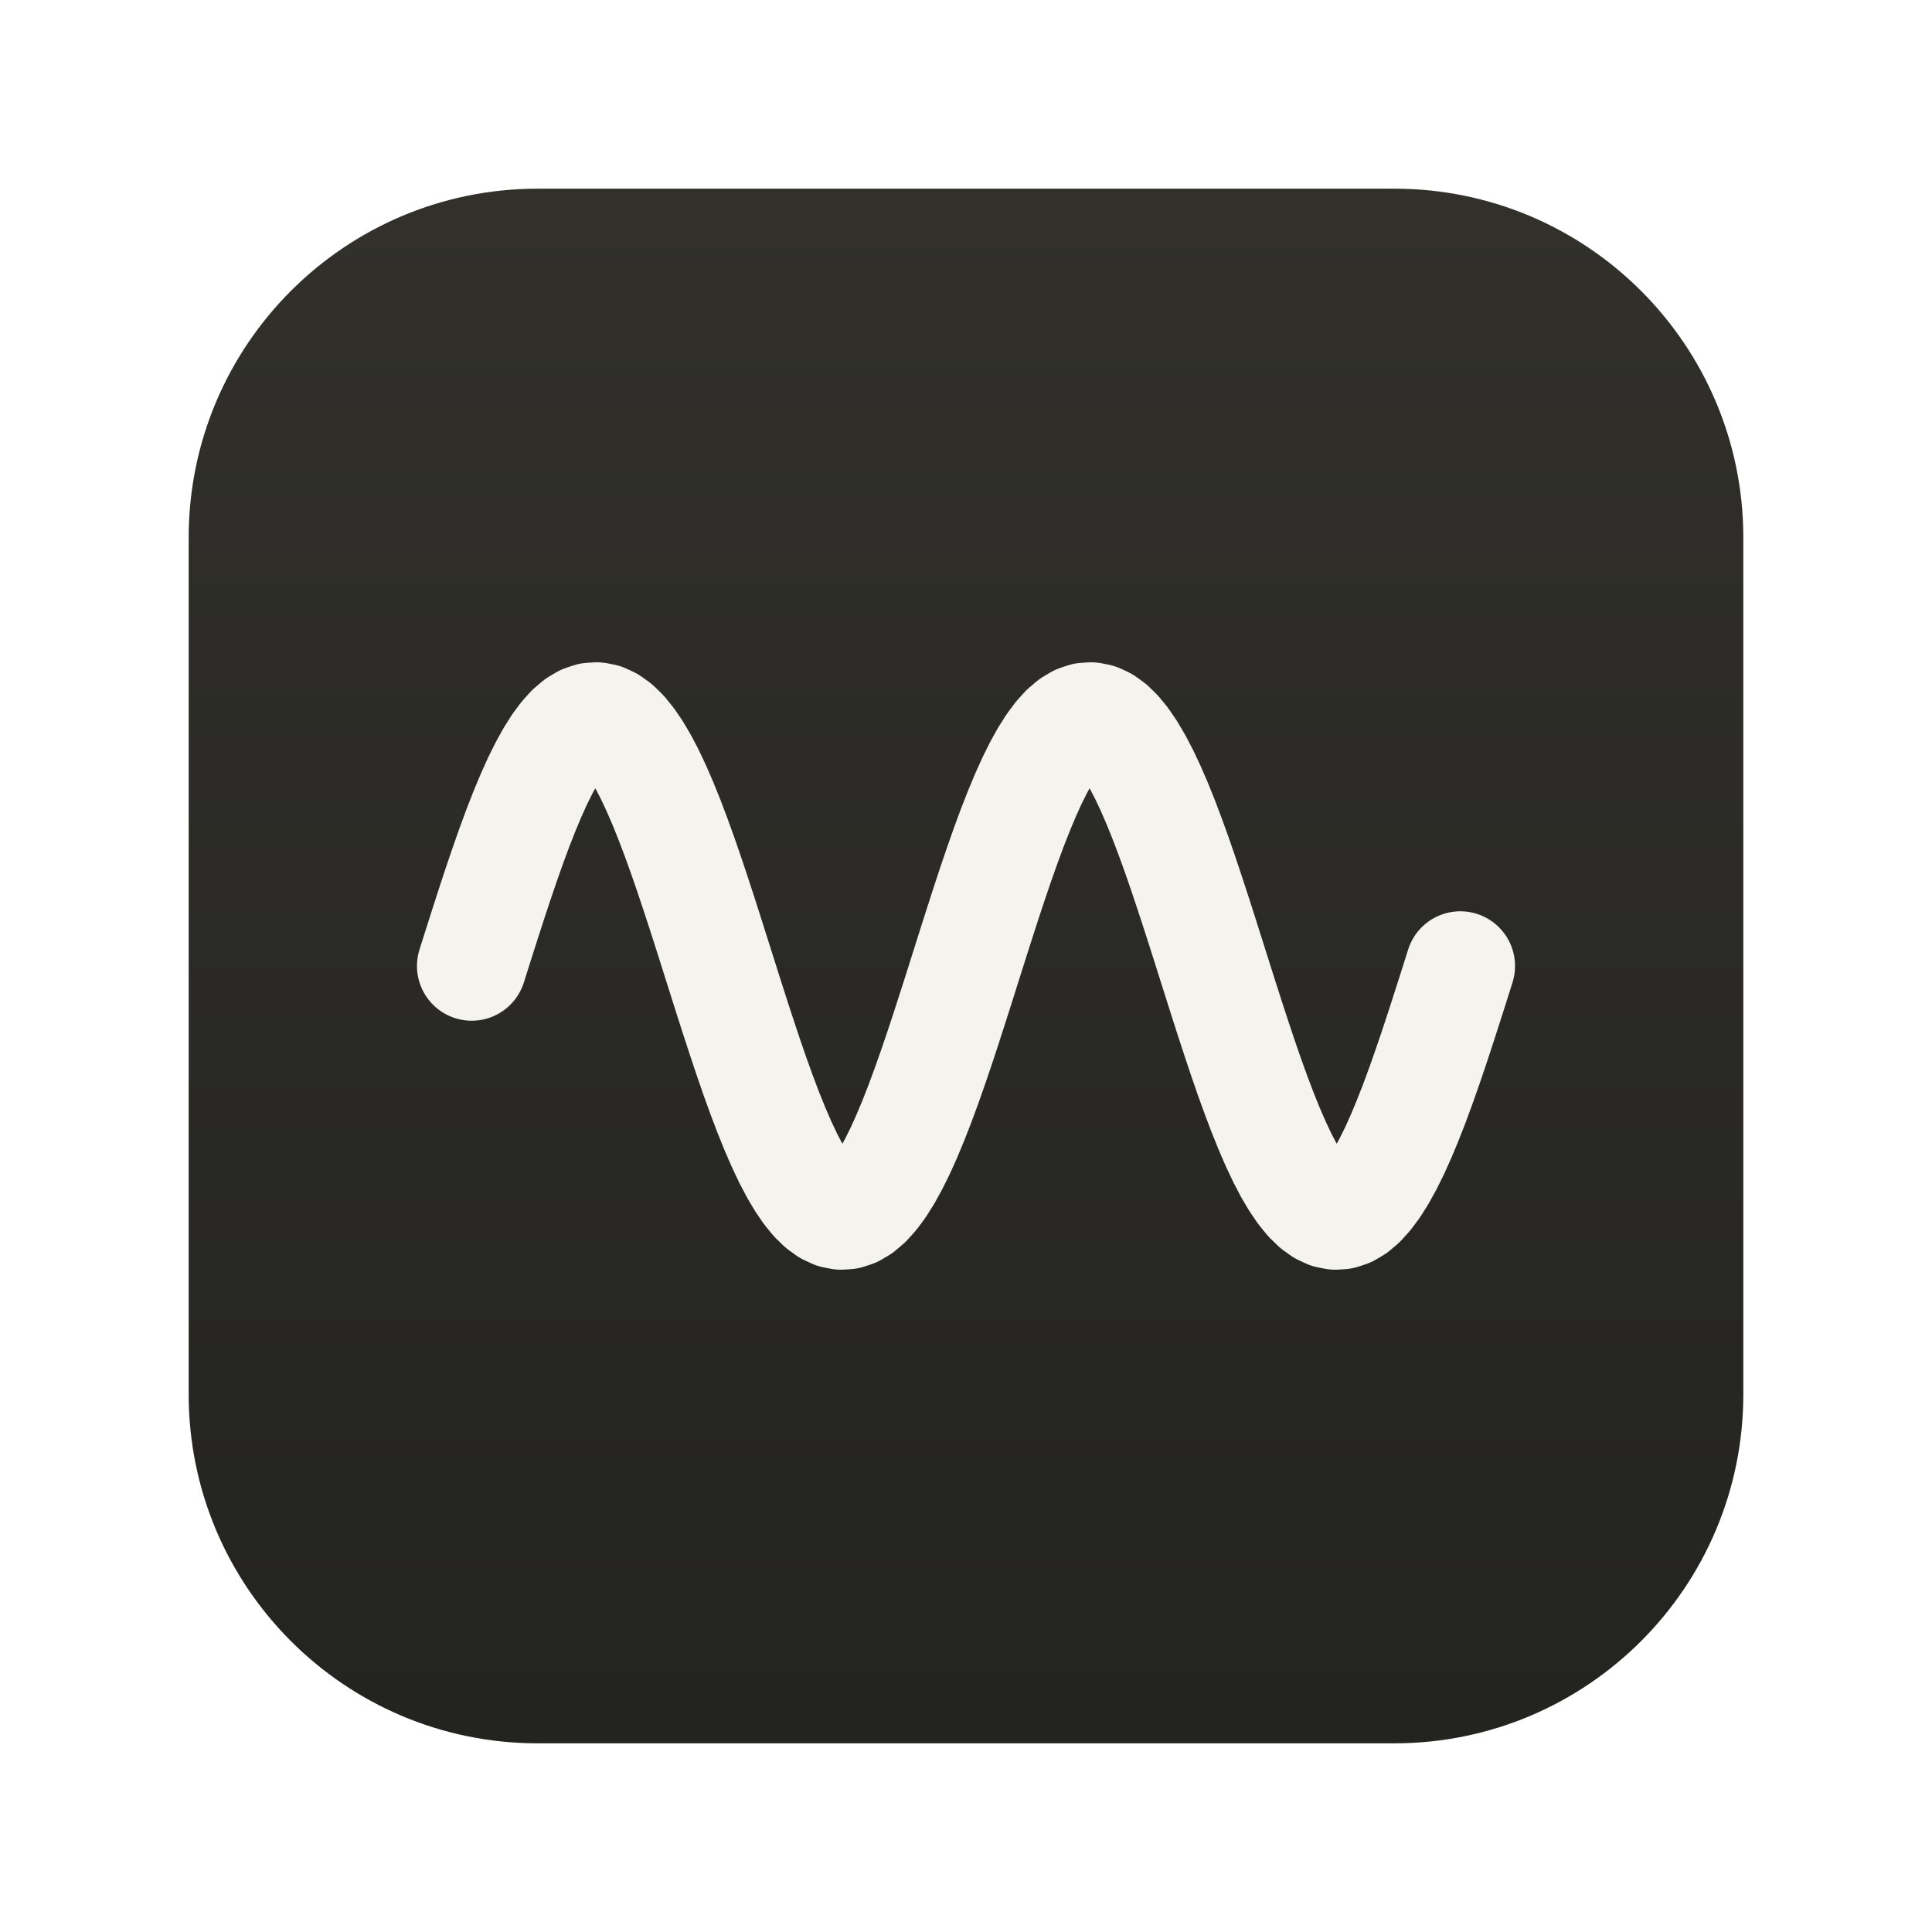
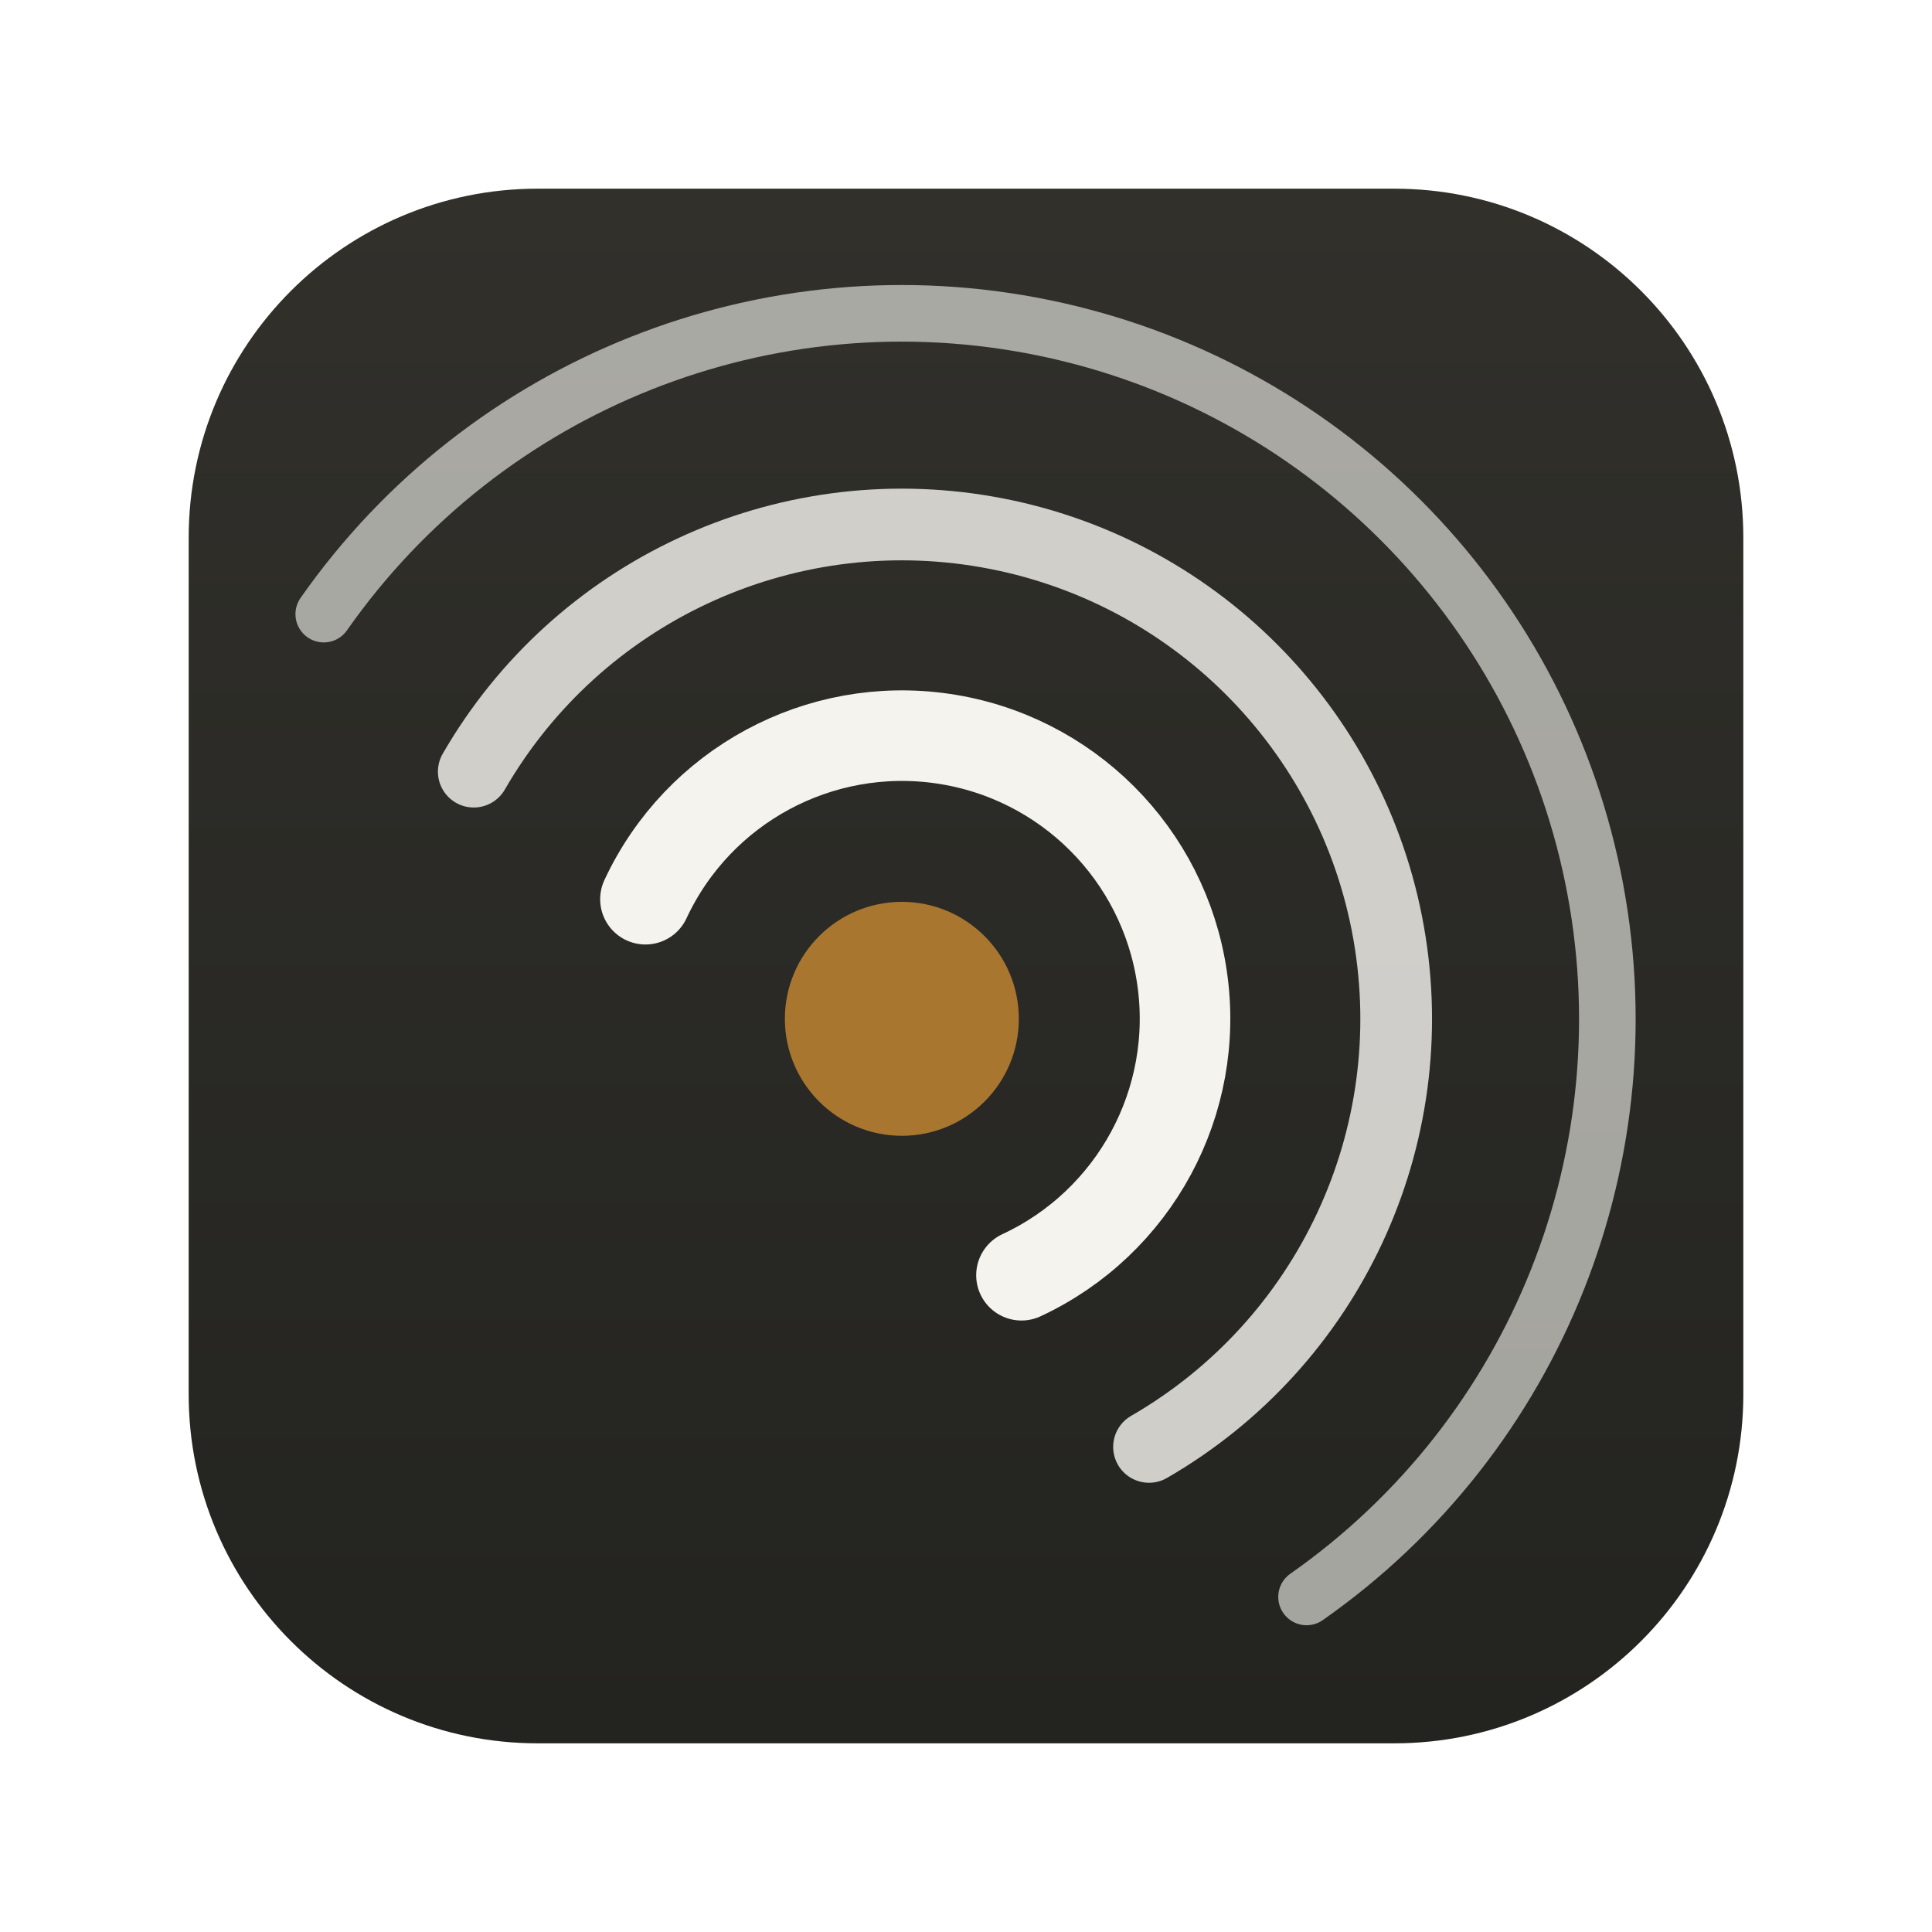
<svg xmlns="http://www.w3.org/2000/svg" width="1024" height="1024" viewBox="0 0 1024 1024">
  <defs>
    <linearGradient id="tile" x1="0" y1="0" x2="0" y2="1">
      <stop offset="0" stop-color="#31302b" />
      <stop offset="1" stop-color="#232320" />
    </linearGradient>
  </defs>
  <rect x="100" y="100" width="824" height="824" rx="185" fill="url(#tile)" />
-   <path d="M250.00 512.00 L253.49 500.95 L256.99 489.99 L260.48 479.17 L263.97 468.59 L267.47 458.31 L270.96 448.41 L274.45 438.95 L277.95 430.01 L281.44 421.64 L284.93 413.90 L288.43 406.86 L291.92 400.55 L295.41 395.02 L298.91 390.31 L302.40 386.46 L305.89 383.49 L309.39 381.42 L312.88 380.26 L316.37 380.03 L319.87 380.72 L323.36 382.34 L326.85 384.86 L330.35 388.28 L333.84 392.56 L337.33 397.68 L340.83 403.61 L344.32 410.29 L347.81 417.69 L351.31 425.75 L354.80 434.41 L358.29 443.62 L361.79 453.31 L365.28 463.41 L368.77 473.85 L372.27 484.56 L375.76 495.46 L379.25 506.47 L382.75 517.53 L386.24 528.54 L389.73 539.44 L393.23 550.15 L396.72 560.59 L400.21 570.69 L403.71 580.38 L407.20 589.59 L410.69 598.25 L414.19 606.31 L417.68 613.71 L421.17 620.39 L424.67 626.32 L428.16 631.44 L431.65 635.72 L435.15 639.14 L438.64 641.66 L442.13 643.28 L445.63 643.97 L449.12 643.74 L452.61 642.58 L456.11 640.51 L459.60 637.54 L463.09 633.69 L466.59 628.98 L470.08 623.45 L473.57 617.14 L477.07 610.10 L480.56 602.36 L484.05 593.99 L487.55 585.05 L491.04 575.59 L494.53 565.69 L498.03 555.41 L501.52 544.83 L505.01 534.01 L508.51 523.05 L512.00 512.00 L515.49 500.95 L518.99 489.99 L522.48 479.17 L525.97 468.59 L529.47 458.31 L532.96 448.41 L536.45 438.95 L539.95 430.01 L543.44 421.64 L546.93 413.90 L550.43 406.86 L553.92 400.55 L557.41 395.02 L560.91 390.31 L564.40 386.46 L567.89 383.49 L571.39 381.42 L574.88 380.26 L578.37 380.03 L581.87 380.72 L585.36 382.34 L588.85 384.86 L592.35 388.28 L595.84 392.56 L599.33 397.68 L602.83 403.61 L606.32 410.29 L609.81 417.69 L613.31 425.75 L616.80 434.41 L620.29 443.62 L623.79 453.31 L627.28 463.41 L630.77 473.85 L634.27 484.56 L637.76 495.46 L641.25 506.47 L644.75 517.53 L648.24 528.54 L651.73 539.44 L655.23 550.15 L658.72 560.59 L662.21 570.69 L665.71 580.38 L669.20 589.59 L672.69 598.25 L676.19 606.31 L679.68 613.71 L683.17 620.39 L686.67 626.32 L690.16 631.44 L693.65 635.72 L697.15 639.14 L700.64 641.66 L704.13 643.28 L707.63 643.97 L711.12 643.74 L714.61 642.58 L718.11 640.51 L721.60 637.54 L725.09 633.69 L728.59 628.98 L732.08 623.45 L735.57 617.14 L739.07 610.10 L742.56 602.36 L746.05 593.99 L749.55 585.05 L753.04 575.59 L756.53 565.69 L760.03 555.41 L763.52 544.83 L767.01 534.01 L770.51 523.05 L774.00 512.00" fill="none" stroke="#f4f3ee" stroke-width="58" stroke-linecap="round" stroke-linejoin="round" />
+   <g fill="none" stroke="#f4f3ee" stroke-linecap="round">
+     <path d="M 541.4 675.9 A 150 150 0 1 0 342.1 476.6" stroke-width="48" />
+     <path d="M 609.0 766.9 A 262 262 0 1 0 251.1 409.0" stroke-width="38" opacity="0.82" />
+     <path d="M 692.5 846.4 A 374 374 0 1 0 171.6 325.5" stroke-width="30" opacity="0.62" />
+   </g>
+   <circle cx="478" cy="540" r="62" fill="#a9762f" />
</svg>
